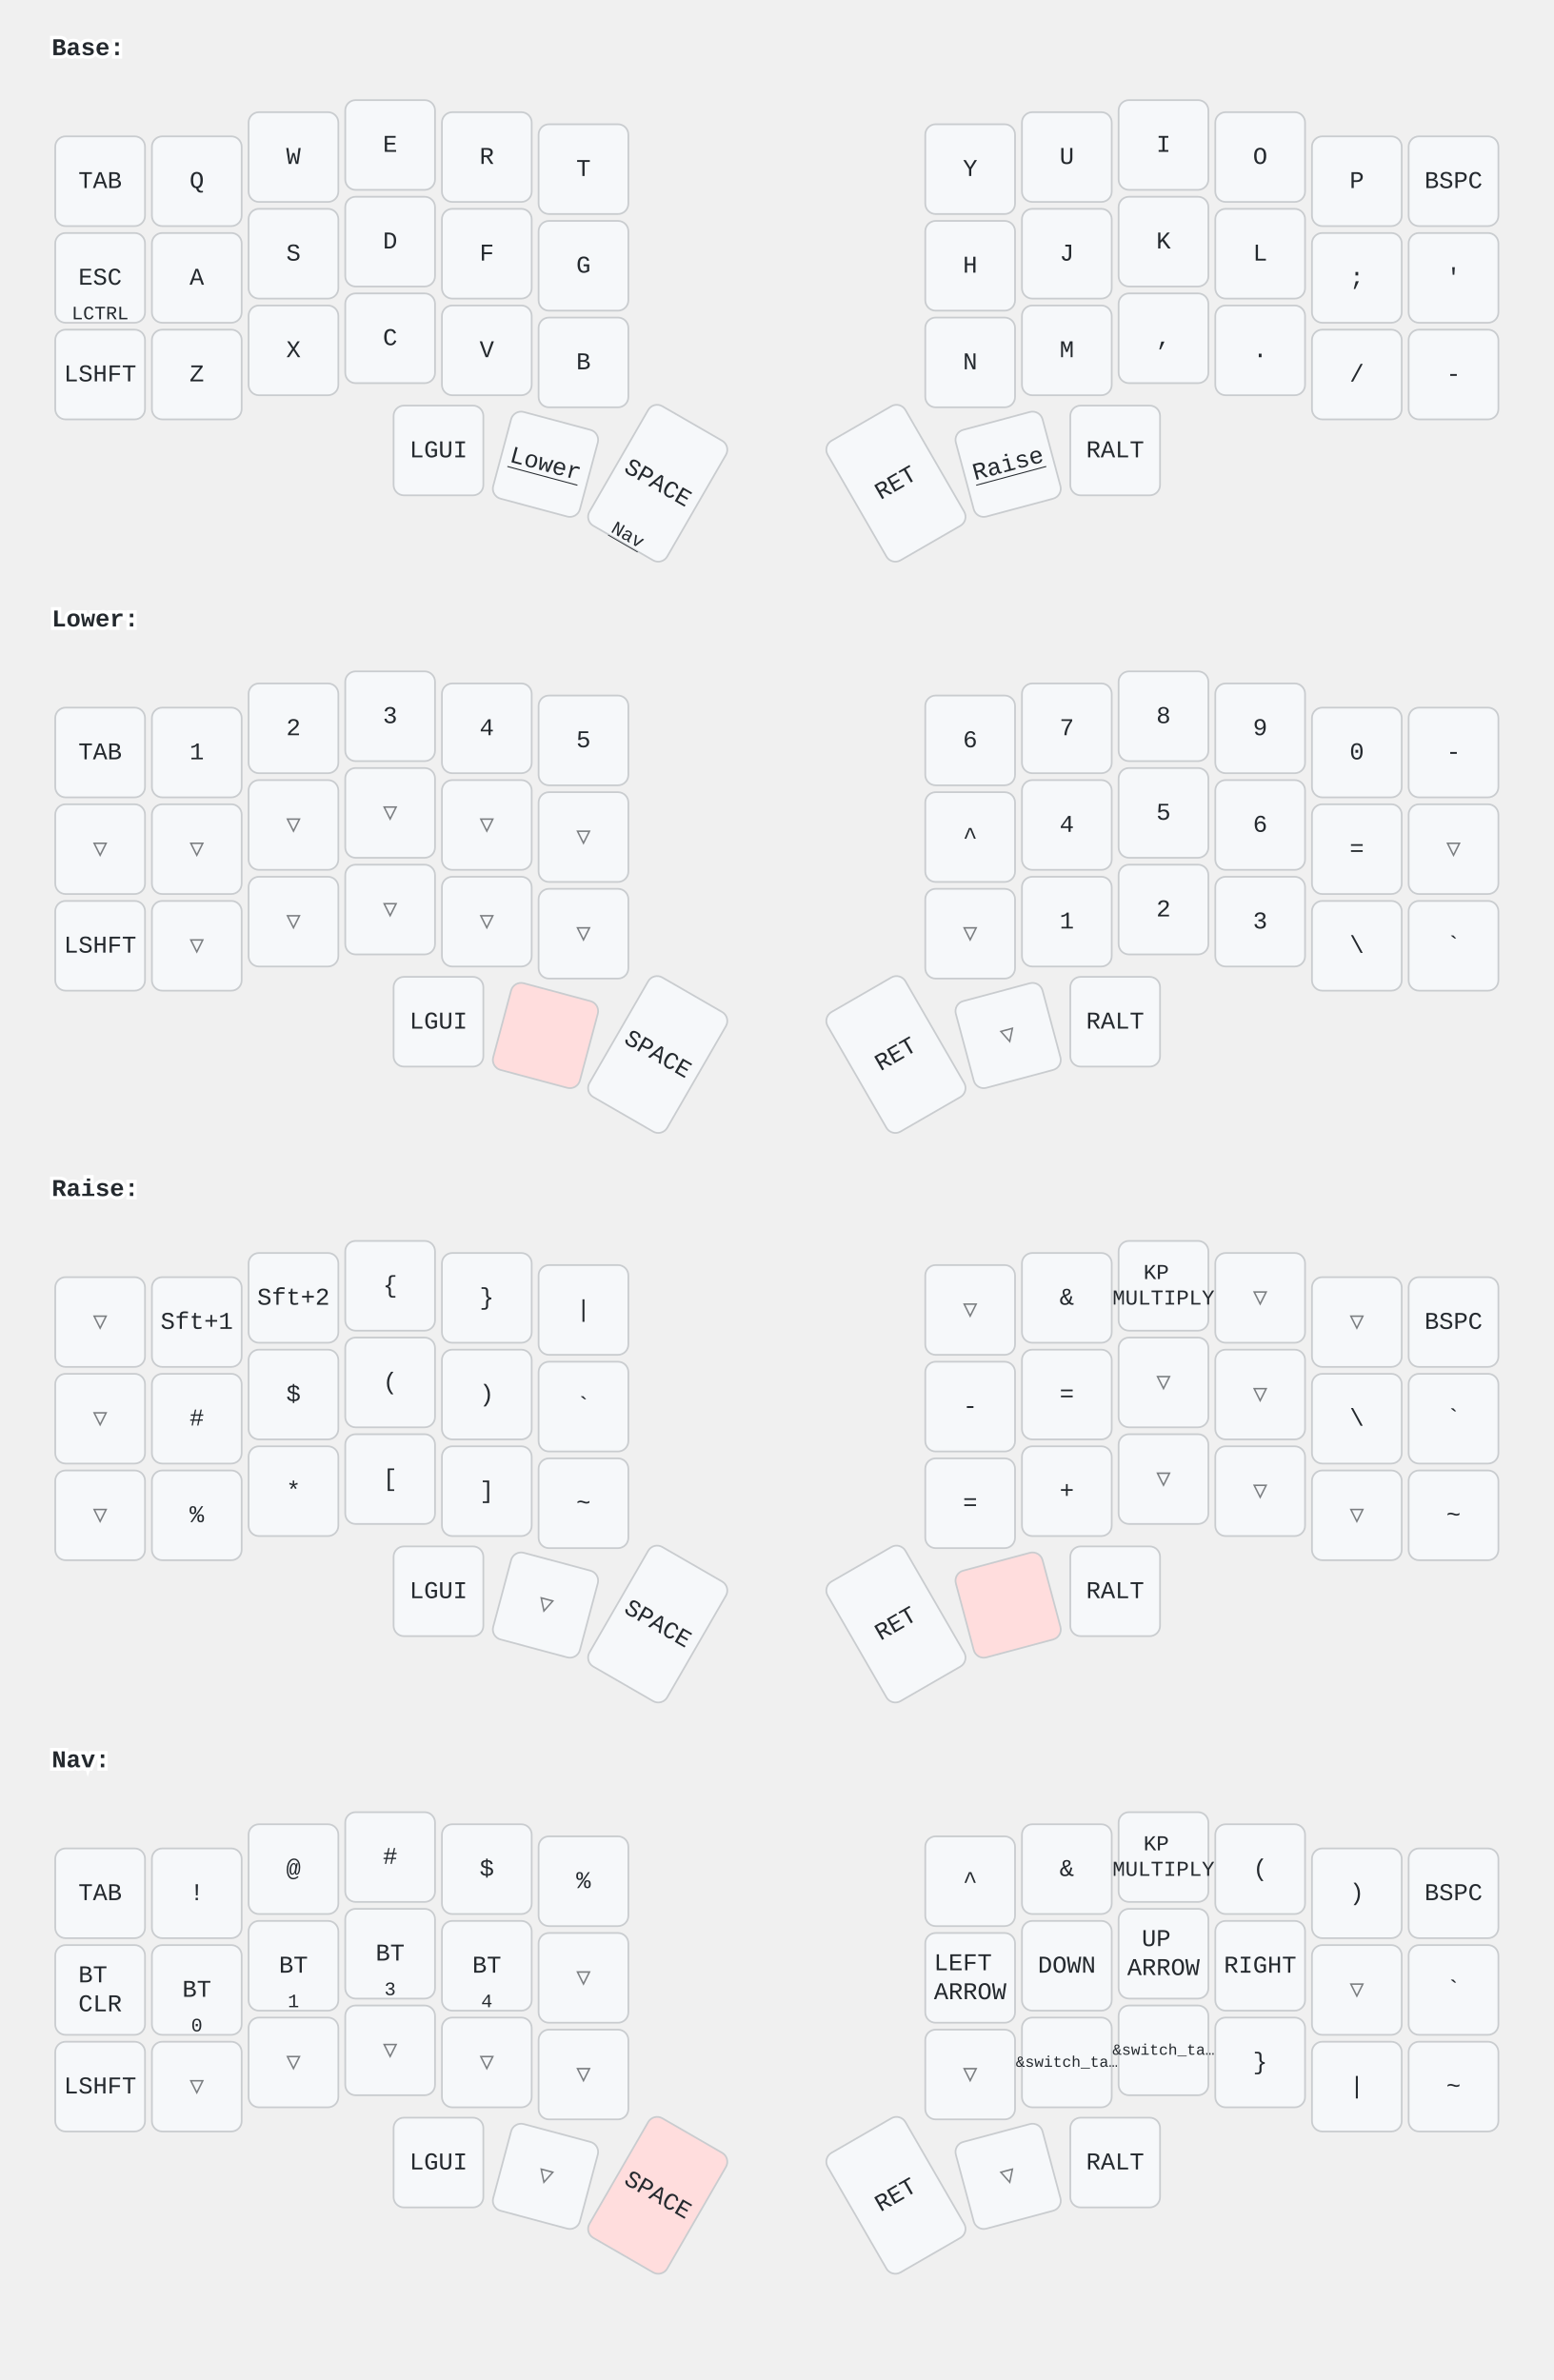
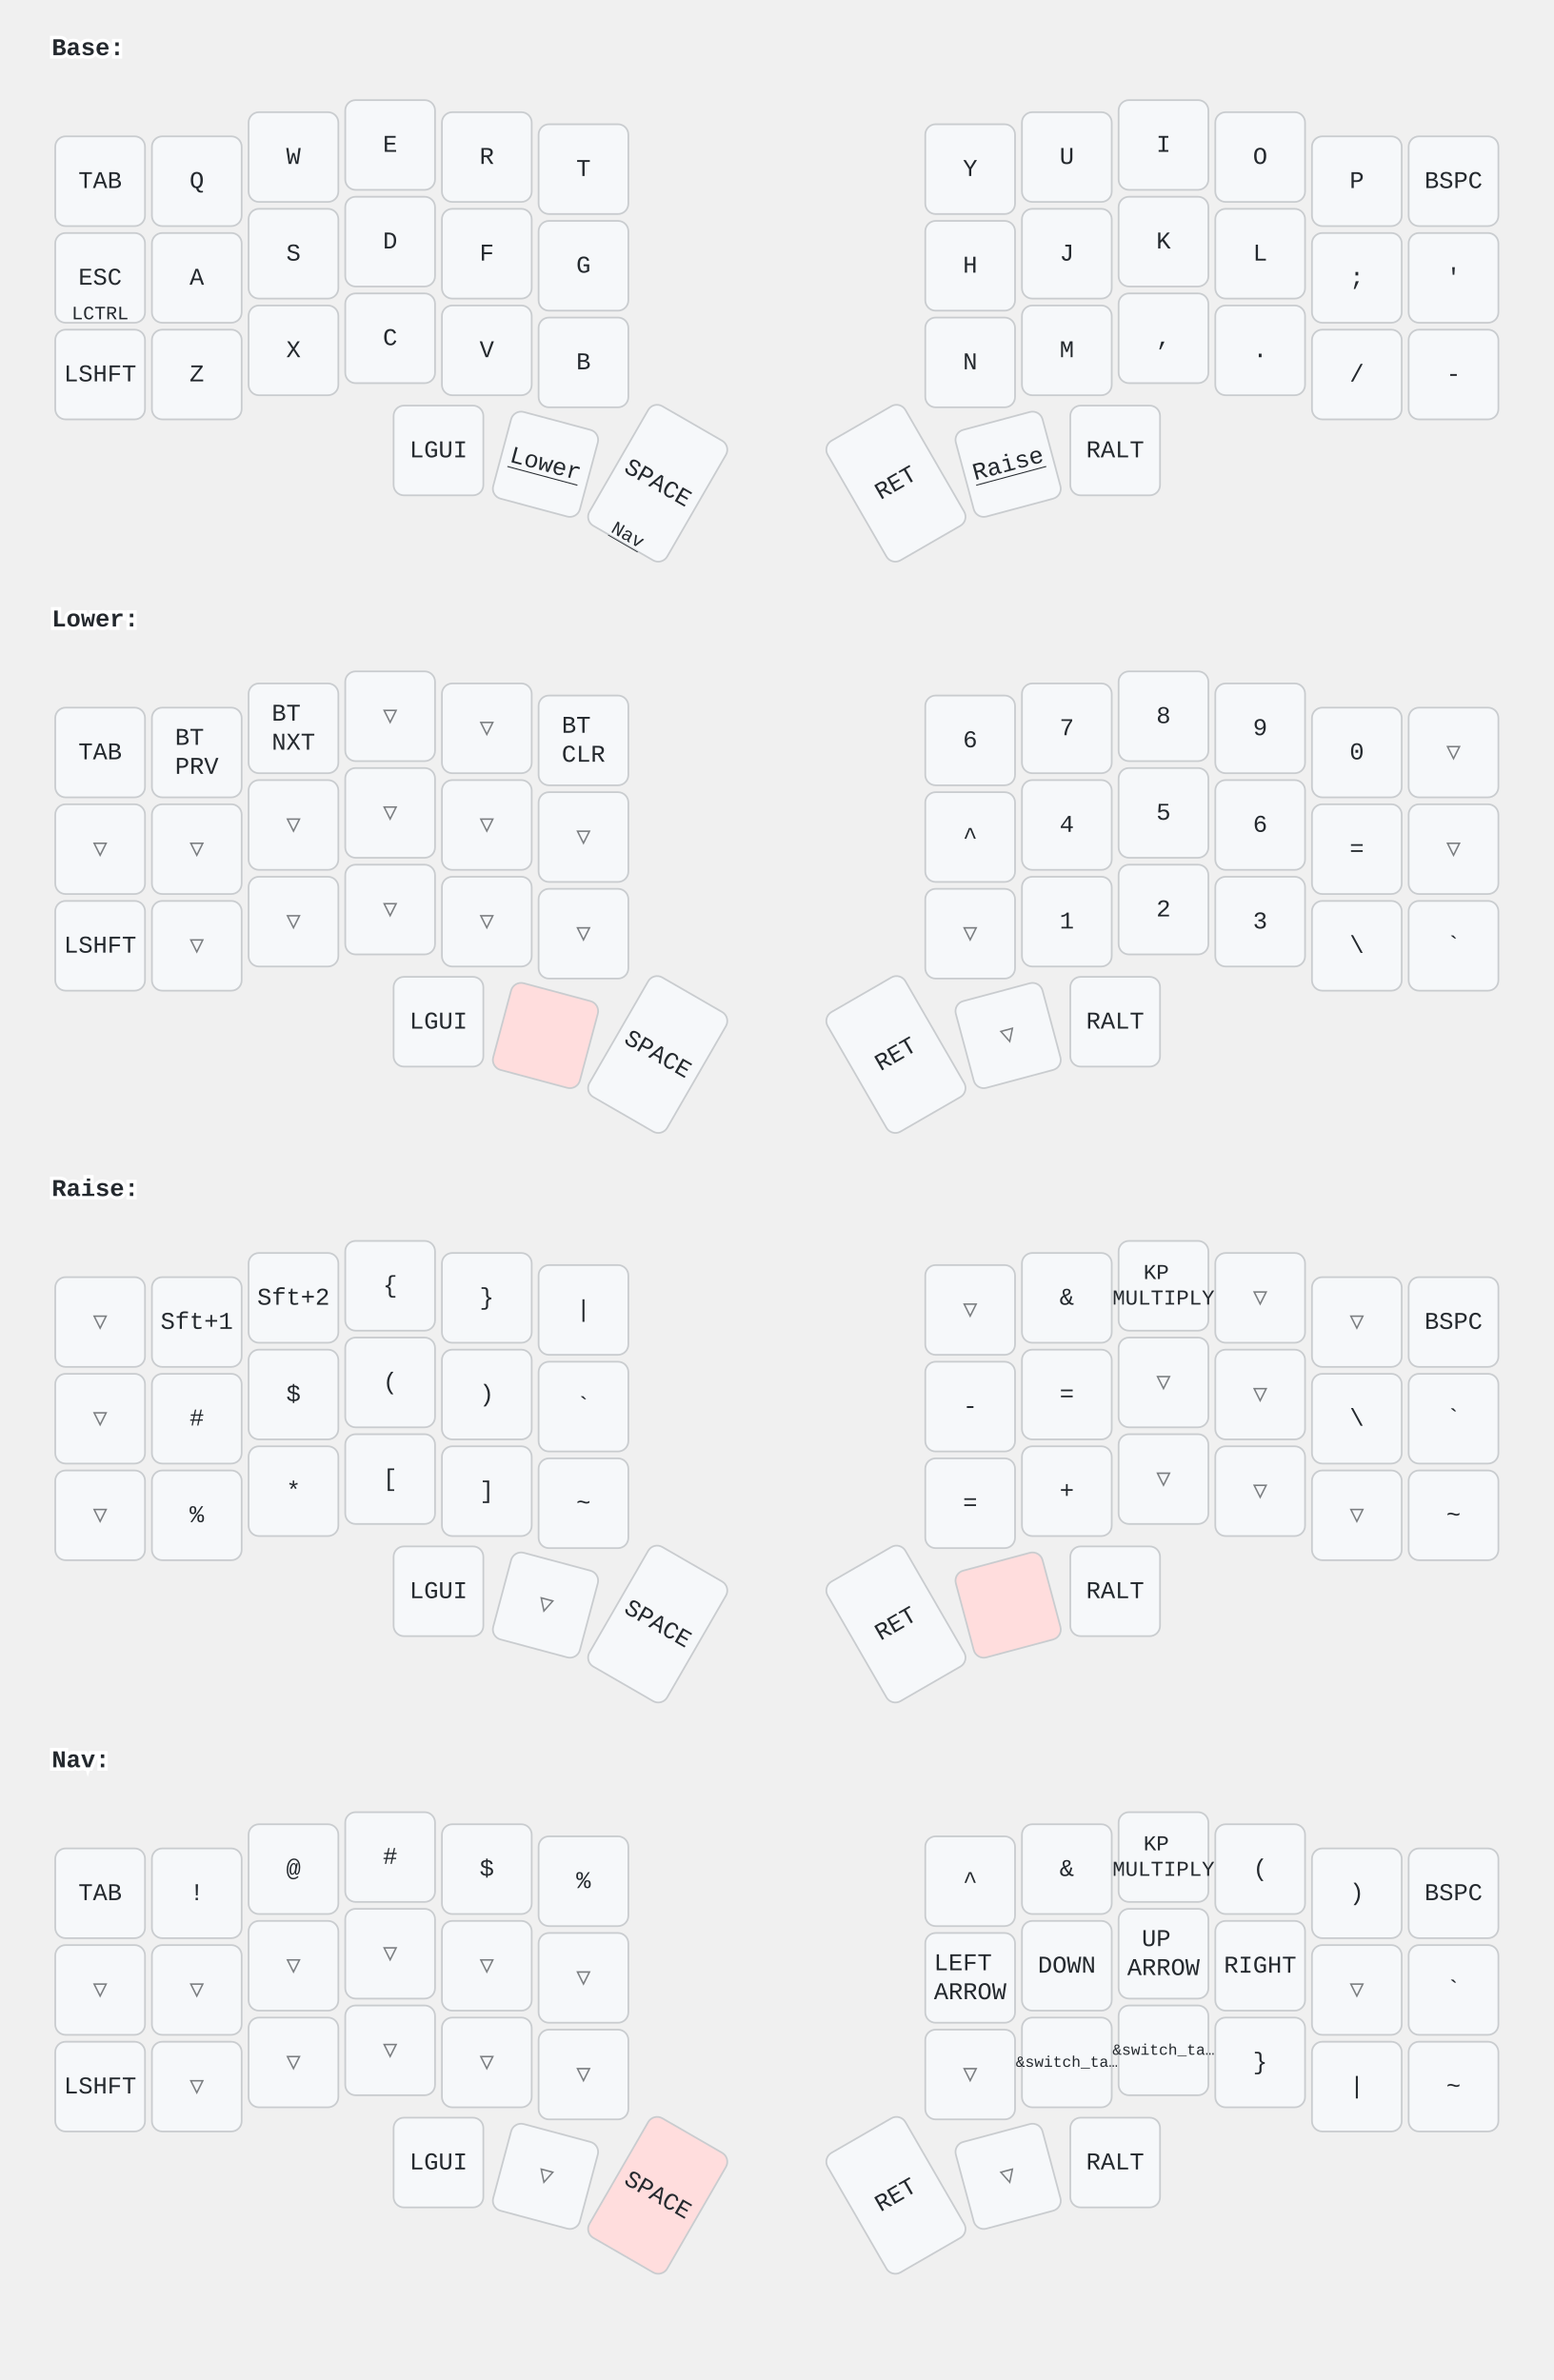
<svg xmlns="http://www.w3.org/2000/svg" width="900" height="1379" viewBox="0 0 900 1379" class="keymap">
  <style>/* inherit to force styles through use tags */
svg path {
    fill: inherit;
}

/* font and background color specifications */
svg.keymap {
    font-family: SFMono-Regular,Consolas,Liberation Mono,Menlo,monospace;
    font-size: 14px;
    font-kerning: normal;
    text-rendering: optimizeLegibility;
    fill: #24292e;
}

/* default key styling */
rect.key {
    fill: #f6f8fa;
}

rect.key, rect.combo {
    stroke: #c9cccf;
    stroke-width: 1;
}

/* default key side styling, only used is draw_key_sides is set */
rect.side {
    filter: brightness(90%);
}

/* color accent for combo boxes */
rect.combo, rect.combo-separate {
    fill: #cdf;
}

/* color accent for held keys */
rect.held, rect.combo.held {
    fill: #fdd;
}

/* color accent for ghost (optional) keys */
rect.ghost, rect.combo.ghost {
    stroke-dasharray: 4, 4;
    stroke-width: 2;
}

text {
    text-anchor: middle;
    dominant-baseline: middle;
}

/* styling for layer labels */
text.label {
    font-weight: bold;
    text-anchor: start;
    stroke: white;
    stroke-width: 4;
    paint-order: stroke;
}

/* styling for optional footer */
text.footer {
    text-anchor: end;
    dominant-baseline: auto;
    stroke: white;
    stroke-width: 4;
    paint-order: stroke;
}

/* styling for combo tap, and key non-tap label text */
text.combo, text.hold, text.shifted, text.left, text.right {
    font-size: 11px;
}

text.hold {
    text-anchor: middle;
    dominant-baseline: auto;
}

text.shifted {
    text-anchor: middle;
    dominant-baseline: hanging;
}

text.left {
    text-anchor: start;
}

text.right {
    text-anchor: end;
}

text.layer-activator {
    text-decoration: underline;
}

/* styling for hold/shifted label text in combo box */
text.combo.hold, text.combo.shifted, text.combo.left, text.combo.right {
    font-size: 8px;
}

/* lighter symbol for transparent keys */
text.trans {
    fill: #7b7e81;
}

/* styling for combo dendrons */
path.combo {
    stroke-width: 1;
    stroke: gray;
    fill: none;
}

/* Start Tabler Icons Cleanup */
/* cannot use height/width with glyphs */
.icon-tabler &gt; path {
    fill: inherit;
    stroke: inherit;
    stroke-width: 2;
}
/* hide tabler's default box */
.icon-tabler &gt; path[stroke="none"][fill="none"] {
    visibility: hidden;
}
/* End Tabler Icons Cleanup */
</style>
  <g transform="translate(30, 0)" class="layer-Base">
    <text x="0" y="28" class="label" id="Base">Base:</text>
    <g transform="translate(0, 56)">
      <g transform="translate(28, 49)" class="key keypos-0">
        <rect rx="6" ry="6" x="-26" y="-26" width="52" height="52" class="key" />
        <text x="0" y="0" class="key tap">TAB</text>
      </g>
      <g transform="translate(84, 49)" class="key keypos-1">
        <rect rx="6" ry="6" x="-26" y="-26" width="52" height="52" class="key" />
        <text x="0" y="0" class="key tap">Q</text>
      </g>
      <g transform="translate(140, 35)" class="key keypos-2">
        <rect rx="6" ry="6" x="-26" y="-26" width="52" height="52" class="key" />
        <text x="0" y="0" class="key tap">W</text>
      </g>
      <g transform="translate(196, 28)" class="key keypos-3">
        <rect rx="6" ry="6" x="-26" y="-26" width="52" height="52" class="key" />
        <text x="0" y="0" class="key tap">E</text>
      </g>
      <g transform="translate(252, 35)" class="key keypos-4">
        <rect rx="6" ry="6" x="-26" y="-26" width="52" height="52" class="key" />
        <text x="0" y="0" class="key tap">R</text>
      </g>
      <g transform="translate(308, 42)" class="key keypos-5">
        <rect rx="6" ry="6" x="-26" y="-26" width="52" height="52" class="key" />
        <text x="0" y="0" class="key tap">T</text>
      </g>
      <g transform="translate(532, 42)" class="key keypos-6">
        <rect rx="6" ry="6" x="-26" y="-26" width="52" height="52" class="key" />
        <text x="0" y="0" class="key tap">Y</text>
      </g>
      <g transform="translate(588, 35)" class="key keypos-7">
        <rect rx="6" ry="6" x="-26" y="-26" width="52" height="52" class="key" />
        <text x="0" y="0" class="key tap">U</text>
      </g>
      <g transform="translate(644, 28)" class="key keypos-8">
        <rect rx="6" ry="6" x="-26" y="-26" width="52" height="52" class="key" />
        <text x="0" y="0" class="key tap">I</text>
      </g>
      <g transform="translate(700, 35)" class="key keypos-9">
        <rect rx="6" ry="6" x="-26" y="-26" width="52" height="52" class="key" />
        <text x="0" y="0" class="key tap">O</text>
      </g>
      <g transform="translate(756, 49)" class="key keypos-10">
        <rect rx="6" ry="6" x="-26" y="-26" width="52" height="52" class="key" />
        <text x="0" y="0" class="key tap">P</text>
      </g>
      <g transform="translate(812, 49)" class="key keypos-11">
        <rect rx="6" ry="6" x="-26" y="-26" width="52" height="52" class="key" />
        <text x="0" y="0" class="key tap">BSPC</text>
      </g>
      <g transform="translate(28, 105)" class="key keypos-12">
        <rect rx="6" ry="6" x="-26" y="-26" width="52" height="52" class="key" />
        <text x="0" y="0" class="key tap">ESC</text>
        <text x="0" y="24" class="key hold">LCTRL</text>
      </g>
      <g transform="translate(84, 105)" class="key keypos-13">
        <rect rx="6" ry="6" x="-26" y="-26" width="52" height="52" class="key" />
        <text x="0" y="0" class="key tap">A</text>
      </g>
      <g transform="translate(140, 91)" class="key keypos-14">
        <rect rx="6" ry="6" x="-26" y="-26" width="52" height="52" class="key" />
        <text x="0" y="0" class="key tap">S</text>
      </g>
      <g transform="translate(196, 84)" class="key keypos-15">
        <rect rx="6" ry="6" x="-26" y="-26" width="52" height="52" class="key" />
        <text x="0" y="0" class="key tap">D</text>
      </g>
      <g transform="translate(252, 91)" class="key keypos-16">
        <rect rx="6" ry="6" x="-26" y="-26" width="52" height="52" class="key" />
        <text x="0" y="0" class="key tap">F</text>
      </g>
      <g transform="translate(308, 98)" class="key keypos-17">
        <rect rx="6" ry="6" x="-26" y="-26" width="52" height="52" class="key" />
        <text x="0" y="0" class="key tap">G</text>
      </g>
      <g transform="translate(532, 98)" class="key keypos-18">
        <rect rx="6" ry="6" x="-26" y="-26" width="52" height="52" class="key" />
        <text x="0" y="0" class="key tap">H</text>
      </g>
      <g transform="translate(588, 91)" class="key keypos-19">
        <rect rx="6" ry="6" x="-26" y="-26" width="52" height="52" class="key" />
        <text x="0" y="0" class="key tap">J</text>
      </g>
      <g transform="translate(644, 84)" class="key keypos-20">
        <rect rx="6" ry="6" x="-26" y="-26" width="52" height="52" class="key" />
        <text x="0" y="0" class="key tap">K</text>
      </g>
      <g transform="translate(700, 91)" class="key keypos-21">
        <rect rx="6" ry="6" x="-26" y="-26" width="52" height="52" class="key" />
        <text x="0" y="0" class="key tap">L</text>
      </g>
      <g transform="translate(756, 105)" class="key keypos-22">
        <rect rx="6" ry="6" x="-26" y="-26" width="52" height="52" class="key" />
        <text x="0" y="0" class="key tap">;</text>
      </g>
      <g transform="translate(812, 105)" class="key keypos-23">
        <rect rx="6" ry="6" x="-26" y="-26" width="52" height="52" class="key" />
        <text x="0" y="0" class="key tap">'</text>
      </g>
      <g transform="translate(28, 161)" class="key keypos-24">
        <rect rx="6" ry="6" x="-26" y="-26" width="52" height="52" class="key" />
        <text x="0" y="0" class="key tap">LSHFT</text>
      </g>
      <g transform="translate(84, 161)" class="key keypos-25">
        <rect rx="6" ry="6" x="-26" y="-26" width="52" height="52" class="key" />
        <text x="0" y="0" class="key tap">Z</text>
      </g>
      <g transform="translate(140, 147)" class="key keypos-26">
        <rect rx="6" ry="6" x="-26" y="-26" width="52" height="52" class="key" />
        <text x="0" y="0" class="key tap">X</text>
      </g>
      <g transform="translate(196, 140)" class="key keypos-27">
        <rect rx="6" ry="6" x="-26" y="-26" width="52" height="52" class="key" />
        <text x="0" y="0" class="key tap">C</text>
      </g>
      <g transform="translate(252, 147)" class="key keypos-28">
        <rect rx="6" ry="6" x="-26" y="-26" width="52" height="52" class="key" />
        <text x="0" y="0" class="key tap">V</text>
      </g>
      <g transform="translate(308, 154)" class="key keypos-29">
        <rect rx="6" ry="6" x="-26" y="-26" width="52" height="52" class="key" />
        <text x="0" y="0" class="key tap">B</text>
      </g>
      <g transform="translate(532, 154)" class="key keypos-30">
        <rect rx="6" ry="6" x="-26" y="-26" width="52" height="52" class="key" />
        <text x="0" y="0" class="key tap">N</text>
      </g>
      <g transform="translate(588, 147)" class="key keypos-31">
        <rect rx="6" ry="6" x="-26" y="-26" width="52" height="52" class="key" />
        <text x="0" y="0" class="key tap">M</text>
      </g>
      <g transform="translate(644, 140)" class="key keypos-32">
        <rect rx="6" ry="6" x="-26" y="-26" width="52" height="52" class="key" />
        <text x="0" y="0" class="key tap">,</text>
      </g>
      <g transform="translate(700, 147)" class="key keypos-33">
        <rect rx="6" ry="6" x="-26" y="-26" width="52" height="52" class="key" />
        <text x="0" y="0" class="key tap">.</text>
      </g>
      <g transform="translate(756, 161)" class="key keypos-34">
        <rect rx="6" ry="6" x="-26" y="-26" width="52" height="52" class="key" />
        <text x="0" y="0" class="key tap">/</text>
      </g>
      <g transform="translate(812, 161)" class="key keypos-35">
        <rect rx="6" ry="6" x="-26" y="-26" width="52" height="52" class="key" />
        <text x="0" y="0" class="key tap">-</text>
      </g>
      <g transform="translate(224, 205)" class="key keypos-36">
        <rect rx="6" ry="6" x="-26" y="-26" width="52" height="52" class="key" />
        <text x="0" y="0" class="key tap">LGUI</text>
      </g>
      <g transform="translate(286, 213) rotate(15.0)" class="key keypos-37">
        <rect rx="6" ry="6" x="-26" y="-26" width="52" height="52" class="key" />
        <a href="#Lower">
          <text x="0" y="0" class="key tap layer-activator">Lower</text>
        </a>
      </g>
      <g transform="translate(351, 224) rotate(30.0)" class="key keypos-38">
        <rect rx="6" ry="6" x="-26" y="-40" width="52" height="80" class="key" />
        <text x="0" y="0" class="key tap">SPACE</text>
        <a href="#Nav">
          <text x="0" y="38" class="key hold layer-activator">Nav</text>
        </a>
      </g>
      <g transform="translate(489, 224) rotate(-30.0)" class="key keypos-39">
        <rect rx="6" ry="6" x="-26" y="-40" width="52" height="80" class="key" />
        <text x="0" y="0" class="key tap">RET</text>
      </g>
      <g transform="translate(554, 213) rotate(-15.0)" class="key keypos-40">
        <rect rx="6" ry="6" x="-26" y="-26" width="52" height="52" class="key" />
        <a href="#Raise">
          <text x="0" y="0" class="key tap layer-activator">Raise</text>
        </a>
      </g>
      <g transform="translate(616, 205)" class="key keypos-41">
        <rect rx="6" ry="6" x="-26" y="-26" width="52" height="52" class="key" />
        <text x="0" y="0" class="key tap">RALT</text>
      </g>
    </g>
  </g>
  <g transform="translate(30, 331)" class="layer-Lower">
    <text x="0" y="28" class="label" id="Lower">Lower:</text>
    <g transform="translate(0, 56)">
      <g transform="translate(28, 49)" class="key keypos-0">
        <rect rx="6" ry="6" x="-26" y="-26" width="52" height="52" class="key" />
        <text x="0" y="0" class="key tap">TAB</text>
      </g>
      <g transform="translate(84, 49)" class="key keypos-1">
        <rect rx="6" ry="6" x="-26" y="-26" width="52" height="52" class="key" />
-         <text x="0" y="0" class="key tap">1</text>
+         <text x="0" y="0" class="key tap">
+           <tspan x="0" dy="-0.6em">BT</tspan>
+           <tspan x="0" dy="1.2em">PRV</tspan>
+         </text>
      </g>
      <g transform="translate(140, 35)" class="key keypos-2">
        <rect rx="6" ry="6" x="-26" y="-26" width="52" height="52" class="key" />
-         <text x="0" y="0" class="key tap">2</text>
-       </g>
-       <g transform="translate(196, 28)" class="key keypos-3">
-         <rect rx="6" ry="6" x="-26" y="-26" width="52" height="52" class="key" />
-         <text x="0" y="0" class="key tap">3</text>
-       </g>
-       <g transform="translate(252, 35)" class="key keypos-4">
-         <rect rx="6" ry="6" x="-26" y="-26" width="52" height="52" class="key" />
-         <text x="0" y="0" class="key tap">4</text>
+         <text x="0" y="0" class="key tap">
+           <tspan x="0" dy="-0.6em">BT</tspan>
+           <tspan x="0" dy="1.2em">NXT</tspan>
+         </text>
+       </g>
+       <g transform="translate(196, 28)" class="key trans keypos-3">
+         <rect rx="6" ry="6" x="-26" y="-26" width="52" height="52" class="key trans" />
+         <text x="0" y="0" class="key trans tap">▽</text>
+       </g>
+       <g transform="translate(252, 35)" class="key trans keypos-4">
+         <rect rx="6" ry="6" x="-26" y="-26" width="52" height="52" class="key trans" />
+         <text x="0" y="0" class="key trans tap">▽</text>
      </g>
      <g transform="translate(308, 42)" class="key keypos-5">
        <rect rx="6" ry="6" x="-26" y="-26" width="52" height="52" class="key" />
-         <text x="0" y="0" class="key tap">5</text>
+         <text x="0" y="0" class="key tap">
+           <tspan x="0" dy="-0.6em">BT</tspan>
+           <tspan x="0" dy="1.2em">CLR</tspan>
+         </text>
      </g>
      <g transform="translate(532, 42)" class="key keypos-6">
        <rect rx="6" ry="6" x="-26" y="-26" width="52" height="52" class="key" />
        <text x="0" y="0" class="key tap">6</text>
      </g>
      <g transform="translate(588, 35)" class="key keypos-7">
        <rect rx="6" ry="6" x="-26" y="-26" width="52" height="52" class="key" />
        <text x="0" y="0" class="key tap">7</text>
      </g>
      <g transform="translate(644, 28)" class="key keypos-8">
        <rect rx="6" ry="6" x="-26" y="-26" width="52" height="52" class="key" />
        <text x="0" y="0" class="key tap">8</text>
      </g>
      <g transform="translate(700, 35)" class="key keypos-9">
        <rect rx="6" ry="6" x="-26" y="-26" width="52" height="52" class="key" />
        <text x="0" y="0" class="key tap">9</text>
      </g>
      <g transform="translate(756, 49)" class="key keypos-10">
        <rect rx="6" ry="6" x="-26" y="-26" width="52" height="52" class="key" />
        <text x="0" y="0" class="key tap">0</text>
      </g>
-       <g transform="translate(812, 49)" class="key keypos-11">
-         <rect rx="6" ry="6" x="-26" y="-26" width="52" height="52" class="key" />
-         <text x="0" y="0" class="key tap">-</text>
+       <g transform="translate(812, 49)" class="key trans keypos-11">
+         <rect rx="6" ry="6" x="-26" y="-26" width="52" height="52" class="key trans" />
+         <text x="0" y="0" class="key trans tap">▽</text>
      </g>
      <g transform="translate(28, 105)" class="key trans keypos-12">
        <rect rx="6" ry="6" x="-26" y="-26" width="52" height="52" class="key trans" />
        <text x="0" y="0" class="key trans tap">▽</text>
      </g>
      <g transform="translate(84, 105)" class="key trans keypos-13">
        <rect rx="6" ry="6" x="-26" y="-26" width="52" height="52" class="key trans" />
        <text x="0" y="0" class="key trans tap">▽</text>
      </g>
      <g transform="translate(140, 91)" class="key trans keypos-14">
        <rect rx="6" ry="6" x="-26" y="-26" width="52" height="52" class="key trans" />
        <text x="0" y="0" class="key trans tap">▽</text>
      </g>
      <g transform="translate(196, 84)" class="key trans keypos-15">
        <rect rx="6" ry="6" x="-26" y="-26" width="52" height="52" class="key trans" />
        <text x="0" y="0" class="key trans tap">▽</text>
      </g>
      <g transform="translate(252, 91)" class="key trans keypos-16">
        <rect rx="6" ry="6" x="-26" y="-26" width="52" height="52" class="key trans" />
        <text x="0" y="0" class="key trans tap">▽</text>
      </g>
      <g transform="translate(308, 98)" class="key trans keypos-17">
        <rect rx="6" ry="6" x="-26" y="-26" width="52" height="52" class="key trans" />
        <text x="0" y="0" class="key trans tap">▽</text>
      </g>
      <g transform="translate(532, 98)" class="key keypos-18">
        <rect rx="6" ry="6" x="-26" y="-26" width="52" height="52" class="key" />
        <text x="0" y="0" class="key tap">^</text>
      </g>
      <g transform="translate(588, 91)" class="key keypos-19">
        <rect rx="6" ry="6" x="-26" y="-26" width="52" height="52" class="key" />
        <text x="0" y="0" class="key tap">4</text>
      </g>
      <g transform="translate(644, 84)" class="key keypos-20">
        <rect rx="6" ry="6" x="-26" y="-26" width="52" height="52" class="key" />
        <text x="0" y="0" class="key tap">5</text>
      </g>
      <g transform="translate(700, 91)" class="key keypos-21">
        <rect rx="6" ry="6" x="-26" y="-26" width="52" height="52" class="key" />
        <text x="0" y="0" class="key tap">6</text>
      </g>
      <g transform="translate(756, 105)" class="key keypos-22">
        <rect rx="6" ry="6" x="-26" y="-26" width="52" height="52" class="key" />
        <text x="0" y="0" class="key tap">=</text>
      </g>
      <g transform="translate(812, 105)" class="key trans keypos-23">
        <rect rx="6" ry="6" x="-26" y="-26" width="52" height="52" class="key trans" />
        <text x="0" y="0" class="key trans tap">▽</text>
      </g>
      <g transform="translate(28, 161)" class="key keypos-24">
        <rect rx="6" ry="6" x="-26" y="-26" width="52" height="52" class="key" />
        <text x="0" y="0" class="key tap">LSHFT</text>
      </g>
      <g transform="translate(84, 161)" class="key trans keypos-25">
        <rect rx="6" ry="6" x="-26" y="-26" width="52" height="52" class="key trans" />
        <text x="0" y="0" class="key trans tap">▽</text>
      </g>
      <g transform="translate(140, 147)" class="key trans keypos-26">
        <rect rx="6" ry="6" x="-26" y="-26" width="52" height="52" class="key trans" />
        <text x="0" y="0" class="key trans tap">▽</text>
      </g>
      <g transform="translate(196, 140)" class="key trans keypos-27">
        <rect rx="6" ry="6" x="-26" y="-26" width="52" height="52" class="key trans" />
        <text x="0" y="0" class="key trans tap">▽</text>
      </g>
      <g transform="translate(252, 147)" class="key trans keypos-28">
        <rect rx="6" ry="6" x="-26" y="-26" width="52" height="52" class="key trans" />
        <text x="0" y="0" class="key trans tap">▽</text>
      </g>
      <g transform="translate(308, 154)" class="key trans keypos-29">
        <rect rx="6" ry="6" x="-26" y="-26" width="52" height="52" class="key trans" />
        <text x="0" y="0" class="key trans tap">▽</text>
      </g>
      <g transform="translate(532, 154)" class="key trans keypos-30">
        <rect rx="6" ry="6" x="-26" y="-26" width="52" height="52" class="key trans" />
        <text x="0" y="0" class="key trans tap">▽</text>
      </g>
      <g transform="translate(588, 147)" class="key keypos-31">
        <rect rx="6" ry="6" x="-26" y="-26" width="52" height="52" class="key" />
        <text x="0" y="0" class="key tap">1</text>
      </g>
      <g transform="translate(644, 140)" class="key keypos-32">
        <rect rx="6" ry="6" x="-26" y="-26" width="52" height="52" class="key" />
        <text x="0" y="0" class="key tap">2</text>
      </g>
      <g transform="translate(700, 147)" class="key keypos-33">
        <rect rx="6" ry="6" x="-26" y="-26" width="52" height="52" class="key" />
        <text x="0" y="0" class="key tap">3</text>
      </g>
      <g transform="translate(756, 161)" class="key keypos-34">
        <rect rx="6" ry="6" x="-26" y="-26" width="52" height="52" class="key" />
        <text x="0" y="0" class="key tap">\</text>
      </g>
      <g transform="translate(812, 161)" class="key keypos-35">
        <rect rx="6" ry="6" x="-26" y="-26" width="52" height="52" class="key" />
        <text x="0" y="0" class="key tap">`</text>
      </g>
      <g transform="translate(224, 205)" class="key keypos-36">
        <rect rx="6" ry="6" x="-26" y="-26" width="52" height="52" class="key" />
        <text x="0" y="0" class="key tap">LGUI</text>
      </g>
      <g transform="translate(286, 213) rotate(15.0)" class="key held keypos-37">
        <rect rx="6" ry="6" x="-26" y="-26" width="52" height="52" class="key held" />
      </g>
      <g transform="translate(351, 224) rotate(30.0)" class="key keypos-38">
        <rect rx="6" ry="6" x="-26" y="-40" width="52" height="80" class="key" />
        <text x="0" y="0" class="key tap">SPACE</text>
      </g>
      <g transform="translate(489, 224) rotate(-30.0)" class="key keypos-39">
        <rect rx="6" ry="6" x="-26" y="-40" width="52" height="80" class="key" />
        <text x="0" y="0" class="key tap">RET</text>
      </g>
      <g transform="translate(554, 213) rotate(-15.0)" class="key trans keypos-40">
        <rect rx="6" ry="6" x="-26" y="-26" width="52" height="52" class="key trans" />
        <text x="0" y="0" class="key trans tap">▽</text>
      </g>
      <g transform="translate(616, 205)" class="key keypos-41">
        <rect rx="6" ry="6" x="-26" y="-26" width="52" height="52" class="key" />
        <text x="0" y="0" class="key tap">RALT</text>
      </g>
    </g>
  </g>
  <g transform="translate(30, 661)" class="layer-Raise">
    <text x="0" y="28" class="label" id="Raise">Raise:</text>
    <g transform="translate(0, 56)">
      <g transform="translate(28, 49)" class="key trans keypos-0">
        <rect rx="6" ry="6" x="-26" y="-26" width="52" height="52" class="key trans" />
        <text x="0" y="0" class="key trans tap">▽</text>
      </g>
      <g transform="translate(84, 49)" class="key keypos-1">
        <rect rx="6" ry="6" x="-26" y="-26" width="52" height="52" class="key" />
        <text x="0" y="0" class="key tap">Sft+1</text>
      </g>
      <g transform="translate(140, 35)" class="key keypos-2">
        <rect rx="6" ry="6" x="-26" y="-26" width="52" height="52" class="key" />
        <text x="0" y="0" class="key tap">Sft+2</text>
      </g>
      <g transform="translate(196, 28)" class="key keypos-3">
        <rect rx="6" ry="6" x="-26" y="-26" width="52" height="52" class="key" />
        <text x="0" y="0" class="key tap">{</text>
      </g>
      <g transform="translate(252, 35)" class="key keypos-4">
        <rect rx="6" ry="6" x="-26" y="-26" width="52" height="52" class="key" />
        <text x="0" y="0" class="key tap">}</text>
      </g>
      <g transform="translate(308, 42)" class="key keypos-5">
        <rect rx="6" ry="6" x="-26" y="-26" width="52" height="52" class="key" />
        <text x="0" y="0" class="key tap">|</text>
      </g>
      <g transform="translate(532, 42)" class="key trans keypos-6">
        <rect rx="6" ry="6" x="-26" y="-26" width="52" height="52" class="key trans" />
        <text x="0" y="0" class="key trans tap">▽</text>
      </g>
      <g transform="translate(588, 35)" class="key keypos-7">
        <rect rx="6" ry="6" x="-26" y="-26" width="52" height="52" class="key" />
        <text x="0" y="0" class="key tap">&amp;</text>
      </g>
      <g transform="translate(644, 28)" class="key keypos-8">
        <rect rx="6" ry="6" x="-26" y="-26" width="52" height="52" class="key" />
        <text x="0" y="0" class="key tap">
          <tspan x="0" dy="-0.6em" style="font-size: 88%">KP</tspan>
          <tspan x="0" dy="1.2em" style="font-size: 88%">MULTIPLY</tspan>
        </text>
      </g>
      <g transform="translate(700, 35)" class="key trans keypos-9">
        <rect rx="6" ry="6" x="-26" y="-26" width="52" height="52" class="key trans" />
        <text x="0" y="0" class="key trans tap">▽</text>
      </g>
      <g transform="translate(756, 49)" class="key trans keypos-10">
        <rect rx="6" ry="6" x="-26" y="-26" width="52" height="52" class="key trans" />
        <text x="0" y="0" class="key trans tap">▽</text>
      </g>
      <g transform="translate(812, 49)" class="key keypos-11">
        <rect rx="6" ry="6" x="-26" y="-26" width="52" height="52" class="key" />
        <text x="0" y="0" class="key tap">BSPC</text>
      </g>
      <g transform="translate(28, 105)" class="key trans keypos-12">
        <rect rx="6" ry="6" x="-26" y="-26" width="52" height="52" class="key trans" />
        <text x="0" y="0" class="key trans tap">▽</text>
      </g>
      <g transform="translate(84, 105)" class="key keypos-13">
        <rect rx="6" ry="6" x="-26" y="-26" width="52" height="52" class="key" />
        <text x="0" y="0" class="key tap">#</text>
      </g>
      <g transform="translate(140, 91)" class="key keypos-14">
        <rect rx="6" ry="6" x="-26" y="-26" width="52" height="52" class="key" />
        <text x="0" y="0" class="key tap">$</text>
      </g>
      <g transform="translate(196, 84)" class="key keypos-15">
        <rect rx="6" ry="6" x="-26" y="-26" width="52" height="52" class="key" />
        <text x="0" y="0" class="key tap">(</text>
      </g>
      <g transform="translate(252, 91)" class="key keypos-16">
        <rect rx="6" ry="6" x="-26" y="-26" width="52" height="52" class="key" />
        <text x="0" y="0" class="key tap">)</text>
      </g>
      <g transform="translate(308, 98)" class="key keypos-17">
        <rect rx="6" ry="6" x="-26" y="-26" width="52" height="52" class="key" />
        <text x="0" y="0" class="key tap">`</text>
      </g>
      <g transform="translate(532, 98)" class="key keypos-18">
        <rect rx="6" ry="6" x="-26" y="-26" width="52" height="52" class="key" />
        <text x="0" y="0" class="key tap">-</text>
      </g>
      <g transform="translate(588, 91)" class="key keypos-19">
        <rect rx="6" ry="6" x="-26" y="-26" width="52" height="52" class="key" />
        <text x="0" y="0" class="key tap">=</text>
      </g>
      <g transform="translate(644, 84)" class="key trans keypos-20">
        <rect rx="6" ry="6" x="-26" y="-26" width="52" height="52" class="key trans" />
        <text x="0" y="0" class="key trans tap">▽</text>
      </g>
      <g transform="translate(700, 91)" class="key trans keypos-21">
        <rect rx="6" ry="6" x="-26" y="-26" width="52" height="52" class="key trans" />
        <text x="0" y="0" class="key trans tap">▽</text>
      </g>
      <g transform="translate(756, 105)" class="key keypos-22">
        <rect rx="6" ry="6" x="-26" y="-26" width="52" height="52" class="key" />
        <text x="0" y="0" class="key tap">\</text>
      </g>
      <g transform="translate(812, 105)" class="key keypos-23">
        <rect rx="6" ry="6" x="-26" y="-26" width="52" height="52" class="key" />
        <text x="0" y="0" class="key tap">`</text>
      </g>
      <g transform="translate(28, 161)" class="key trans keypos-24">
        <rect rx="6" ry="6" x="-26" y="-26" width="52" height="52" class="key trans" />
        <text x="0" y="0" class="key trans tap">▽</text>
      </g>
      <g transform="translate(84, 161)" class="key keypos-25">
        <rect rx="6" ry="6" x="-26" y="-26" width="52" height="52" class="key" />
        <text x="0" y="0" class="key tap">%</text>
      </g>
      <g transform="translate(140, 147)" class="key keypos-26">
        <rect rx="6" ry="6" x="-26" y="-26" width="52" height="52" class="key" />
        <text x="0" y="0" class="key tap">*</text>
      </g>
      <g transform="translate(196, 140)" class="key keypos-27">
        <rect rx="6" ry="6" x="-26" y="-26" width="52" height="52" class="key" />
        <text x="0" y="0" class="key tap">[</text>
      </g>
      <g transform="translate(252, 147)" class="key keypos-28">
        <rect rx="6" ry="6" x="-26" y="-26" width="52" height="52" class="key" />
        <text x="0" y="0" class="key tap">]</text>
      </g>
      <g transform="translate(308, 154)" class="key keypos-29">
        <rect rx="6" ry="6" x="-26" y="-26" width="52" height="52" class="key" />
        <text x="0" y="0" class="key tap">~</text>
      </g>
      <g transform="translate(532, 154)" class="key keypos-30">
        <rect rx="6" ry="6" x="-26" y="-26" width="52" height="52" class="key" />
        <text x="0" y="0" class="key tap">=</text>
      </g>
      <g transform="translate(588, 147)" class="key keypos-31">
        <rect rx="6" ry="6" x="-26" y="-26" width="52" height="52" class="key" />
        <text x="0" y="0" class="key tap">+</text>
      </g>
      <g transform="translate(644, 140)" class="key trans keypos-32">
        <rect rx="6" ry="6" x="-26" y="-26" width="52" height="52" class="key trans" />
        <text x="0" y="0" class="key trans tap">▽</text>
      </g>
      <g transform="translate(700, 147)" class="key trans keypos-33">
        <rect rx="6" ry="6" x="-26" y="-26" width="52" height="52" class="key trans" />
        <text x="0" y="0" class="key trans tap">▽</text>
      </g>
      <g transform="translate(756, 161)" class="key trans keypos-34">
        <rect rx="6" ry="6" x="-26" y="-26" width="52" height="52" class="key trans" />
        <text x="0" y="0" class="key trans tap">▽</text>
      </g>
      <g transform="translate(812, 161)" class="key keypos-35">
        <rect rx="6" ry="6" x="-26" y="-26" width="52" height="52" class="key" />
        <text x="0" y="0" class="key tap">~</text>
      </g>
      <g transform="translate(224, 205)" class="key keypos-36">
        <rect rx="6" ry="6" x="-26" y="-26" width="52" height="52" class="key" />
        <text x="0" y="0" class="key tap">LGUI</text>
      </g>
      <g transform="translate(286, 213) rotate(15.0)" class="key trans keypos-37">
        <rect rx="6" ry="6" x="-26" y="-26" width="52" height="52" class="key trans" />
        <text x="0" y="0" class="key trans tap">▽</text>
      </g>
      <g transform="translate(351, 224) rotate(30.0)" class="key keypos-38">
        <rect rx="6" ry="6" x="-26" y="-40" width="52" height="80" class="key" />
        <text x="0" y="0" class="key tap">SPACE</text>
      </g>
      <g transform="translate(489, 224) rotate(-30.0)" class="key keypos-39">
        <rect rx="6" ry="6" x="-26" y="-40" width="52" height="80" class="key" />
        <text x="0" y="0" class="key tap">RET</text>
      </g>
      <g transform="translate(554, 213) rotate(-15.0)" class="key held keypos-40">
        <rect rx="6" ry="6" x="-26" y="-26" width="52" height="52" class="key held" />
      </g>
      <g transform="translate(616, 205)" class="key keypos-41">
        <rect rx="6" ry="6" x="-26" y="-26" width="52" height="52" class="key" />
        <text x="0" y="0" class="key tap">RALT</text>
      </g>
    </g>
  </g>
  <g transform="translate(30, 992)" class="layer-Nav">
    <text x="0" y="28" class="label" id="Nav">Nav:</text>
    <g transform="translate(0, 56)">
      <g transform="translate(28, 49)" class="key keypos-0">
        <rect rx="6" ry="6" x="-26" y="-26" width="52" height="52" class="key" />
        <text x="0" y="0" class="key tap">TAB</text>
      </g>
      <g transform="translate(84, 49)" class="key keypos-1">
        <rect rx="6" ry="6" x="-26" y="-26" width="52" height="52" class="key" />
        <text x="0" y="0" class="key tap">!</text>
      </g>
      <g transform="translate(140, 35)" class="key keypos-2">
        <rect rx="6" ry="6" x="-26" y="-26" width="52" height="52" class="key" />
        <text x="0" y="0" class="key tap">@</text>
      </g>
      <g transform="translate(196, 28)" class="key keypos-3">
        <rect rx="6" ry="6" x="-26" y="-26" width="52" height="52" class="key" />
        <text x="0" y="0" class="key tap">#</text>
      </g>
      <g transform="translate(252, 35)" class="key keypos-4">
        <rect rx="6" ry="6" x="-26" y="-26" width="52" height="52" class="key" />
        <text x="0" y="0" class="key tap">$</text>
      </g>
      <g transform="translate(308, 42)" class="key keypos-5">
        <rect rx="6" ry="6" x="-26" y="-26" width="52" height="52" class="key" />
        <text x="0" y="0" class="key tap">%</text>
      </g>
      <g transform="translate(532, 42)" class="key keypos-6">
        <rect rx="6" ry="6" x="-26" y="-26" width="52" height="52" class="key" />
        <text x="0" y="0" class="key tap">^</text>
      </g>
      <g transform="translate(588, 35)" class="key keypos-7">
        <rect rx="6" ry="6" x="-26" y="-26" width="52" height="52" class="key" />
        <text x="0" y="0" class="key tap">&amp;</text>
      </g>
      <g transform="translate(644, 28)" class="key keypos-8">
        <rect rx="6" ry="6" x="-26" y="-26" width="52" height="52" class="key" />
        <text x="0" y="0" class="key tap">
          <tspan x="0" dy="-0.6em" style="font-size: 88%">KP</tspan>
          <tspan x="0" dy="1.2em" style="font-size: 88%">MULTIPLY</tspan>
        </text>
      </g>
      <g transform="translate(700, 35)" class="key keypos-9">
        <rect rx="6" ry="6" x="-26" y="-26" width="52" height="52" class="key" />
        <text x="0" y="0" class="key tap">(</text>
      </g>
      <g transform="translate(756, 49)" class="key keypos-10">
        <rect rx="6" ry="6" x="-26" y="-26" width="52" height="52" class="key" />
        <text x="0" y="0" class="key tap">)</text>
      </g>
      <g transform="translate(812, 49)" class="key keypos-11">
        <rect rx="6" ry="6" x="-26" y="-26" width="52" height="52" class="key" />
        <text x="0" y="0" class="key tap">BSPC</text>
      </g>
-       <g transform="translate(28, 105)" class="key keypos-12">
-         <rect rx="6" ry="6" x="-26" y="-26" width="52" height="52" class="key" />
-         <text x="0" y="0" class="key tap">
-           <tspan x="0" dy="-0.6em">BT</tspan>
-           <tspan x="0" dy="1.2em">CLR</tspan>
-         </text>
-       </g>
-       <g transform="translate(84, 105)" class="key keypos-13">
-         <rect rx="6" ry="6" x="-26" y="-26" width="52" height="52" class="key" />
-         <text x="0" y="0" class="key tap">BT</text>
-         <text x="0" y="24" class="key hold">0</text>
-       </g>
-       <g transform="translate(140, 91)" class="key keypos-14">
-         <rect rx="6" ry="6" x="-26" y="-26" width="52" height="52" class="key" />
-         <text x="0" y="0" class="key tap">BT</text>
-         <text x="0" y="24" class="key hold">1</text>
-       </g>
-       <g transform="translate(196, 84)" class="key keypos-15">
-         <rect rx="6" ry="6" x="-26" y="-26" width="52" height="52" class="key" />
-         <text x="0" y="0" class="key tap">BT</text>
-         <text x="0" y="24" class="key hold">3</text>
-       </g>
-       <g transform="translate(252, 91)" class="key keypos-16">
-         <rect rx="6" ry="6" x="-26" y="-26" width="52" height="52" class="key" />
-         <text x="0" y="0" class="key tap">BT</text>
-         <text x="0" y="24" class="key hold">4</text>
+       <g transform="translate(28, 105)" class="key trans keypos-12">
+         <rect rx="6" ry="6" x="-26" y="-26" width="52" height="52" class="key trans" />
+         <text x="0" y="0" class="key trans tap">▽</text>
+       </g>
+       <g transform="translate(84, 105)" class="key trans keypos-13">
+         <rect rx="6" ry="6" x="-26" y="-26" width="52" height="52" class="key trans" />
+         <text x="0" y="0" class="key trans tap">▽</text>
+       </g>
+       <g transform="translate(140, 91)" class="key trans keypos-14">
+         <rect rx="6" ry="6" x="-26" y="-26" width="52" height="52" class="key trans" />
+         <text x="0" y="0" class="key trans tap">▽</text>
+       </g>
+       <g transform="translate(196, 84)" class="key trans keypos-15">
+         <rect rx="6" ry="6" x="-26" y="-26" width="52" height="52" class="key trans" />
+         <text x="0" y="0" class="key trans tap">▽</text>
+       </g>
+       <g transform="translate(252, 91)" class="key trans keypos-16">
+         <rect rx="6" ry="6" x="-26" y="-26" width="52" height="52" class="key trans" />
+         <text x="0" y="0" class="key trans tap">▽</text>
      </g>
      <g transform="translate(308, 98)" class="key trans keypos-17">
        <rect rx="6" ry="6" x="-26" y="-26" width="52" height="52" class="key trans" />
        <text x="0" y="0" class="key trans tap">▽</text>
      </g>
      <g transform="translate(532, 98)" class="key keypos-18">
        <rect rx="6" ry="6" x="-26" y="-26" width="52" height="52" class="key" />
        <text x="0" y="0" class="key tap">
          <tspan x="0" dy="-0.6em">LEFT</tspan>
          <tspan x="0" dy="1.2em">ARROW</tspan>
        </text>
      </g>
      <g transform="translate(588, 91)" class="key keypos-19">
        <rect rx="6" ry="6" x="-26" y="-26" width="52" height="52" class="key" />
        <text x="0" y="0" class="key tap">DOWN</text>
      </g>
      <g transform="translate(644, 84)" class="key keypos-20">
        <rect rx="6" ry="6" x="-26" y="-26" width="52" height="52" class="key" />
        <text x="0" y="0" class="key tap">
          <tspan x="0" dy="-0.6em">UP</tspan>
          <tspan x="0" dy="1.2em">ARROW</tspan>
        </text>
      </g>
      <g transform="translate(700, 91)" class="key keypos-21">
        <rect rx="6" ry="6" x="-26" y="-26" width="52" height="52" class="key" />
        <text x="0" y="0" class="key tap">RIGHT</text>
      </g>
      <g transform="translate(756, 105)" class="key trans keypos-22">
        <rect rx="6" ry="6" x="-26" y="-26" width="52" height="52" class="key trans" />
        <text x="0" y="0" class="key trans tap">▽</text>
      </g>
      <g transform="translate(812, 105)" class="key keypos-23">
        <rect rx="6" ry="6" x="-26" y="-26" width="52" height="52" class="key" />
        <text x="0" y="0" class="key tap">`</text>
      </g>
      <g transform="translate(28, 161)" class="key keypos-24">
        <rect rx="6" ry="6" x="-26" y="-26" width="52" height="52" class="key" />
        <text x="0" y="0" class="key tap">LSHFT</text>
      </g>
      <g transform="translate(84, 161)" class="key trans keypos-25">
        <rect rx="6" ry="6" x="-26" y="-26" width="52" height="52" class="key trans" />
        <text x="0" y="0" class="key trans tap">▽</text>
      </g>
      <g transform="translate(140, 147)" class="key trans keypos-26">
        <rect rx="6" ry="6" x="-26" y="-26" width="52" height="52" class="key trans" />
        <text x="0" y="0" class="key trans tap">▽</text>
      </g>
      <g transform="translate(196, 140)" class="key trans keypos-27">
        <rect rx="6" ry="6" x="-26" y="-26" width="52" height="52" class="key trans" />
        <text x="0" y="0" class="key trans tap">▽</text>
      </g>
      <g transform="translate(252, 147)" class="key trans keypos-28">
        <rect rx="6" ry="6" x="-26" y="-26" width="52" height="52" class="key trans" />
        <text x="0" y="0" class="key trans tap">▽</text>
      </g>
      <g transform="translate(308, 154)" class="key trans keypos-29">
        <rect rx="6" ry="6" x="-26" y="-26" width="52" height="52" class="key trans" />
        <text x="0" y="0" class="key trans tap">▽</text>
      </g>
      <g transform="translate(532, 154)" class="key trans keypos-30">
        <rect rx="6" ry="6" x="-26" y="-26" width="52" height="52" class="key trans" />
        <text x="0" y="0" class="key trans tap">▽</text>
      </g>
      <g transform="translate(588, 147)" class="key keypos-31">
        <rect rx="6" ry="6" x="-26" y="-26" width="52" height="52" class="key" />
        <text x="0" y="0" class="key tap">
          <tspan style="font-size: 64%">&amp;switch_ta…</tspan>
        </text>
      </g>
      <g transform="translate(644, 140)" class="key keypos-32">
        <rect rx="6" ry="6" x="-26" y="-26" width="52" height="52" class="key" />
        <text x="0" y="0" class="key tap">
          <tspan style="font-size: 64%">&amp;switch_ta…</tspan>
        </text>
      </g>
      <g transform="translate(700, 147)" class="key keypos-33">
        <rect rx="6" ry="6" x="-26" y="-26" width="52" height="52" class="key" />
        <text x="0" y="0" class="key tap">}</text>
      </g>
      <g transform="translate(756, 161)" class="key keypos-34">
        <rect rx="6" ry="6" x="-26" y="-26" width="52" height="52" class="key" />
        <text x="0" y="0" class="key tap">|</text>
      </g>
      <g transform="translate(812, 161)" class="key keypos-35">
        <rect rx="6" ry="6" x="-26" y="-26" width="52" height="52" class="key" />
        <text x="0" y="0" class="key tap">~</text>
      </g>
      <g transform="translate(224, 205)" class="key keypos-36">
        <rect rx="6" ry="6" x="-26" y="-26" width="52" height="52" class="key" />
        <text x="0" y="0" class="key tap">LGUI</text>
      </g>
      <g transform="translate(286, 213) rotate(15.0)" class="key trans keypos-37">
        <rect rx="6" ry="6" x="-26" y="-26" width="52" height="52" class="key trans" />
        <text x="0" y="0" class="key trans tap">▽</text>
      </g>
      <g transform="translate(351, 224) rotate(30.0)" class="key held keypos-38">
        <rect rx="6" ry="6" x="-26" y="-40" width="52" height="80" class="key held" />
        <text x="0" y="0" class="key held tap">SPACE</text>
      </g>
      <g transform="translate(489, 224) rotate(-30.0)" class="key keypos-39">
        <rect rx="6" ry="6" x="-26" y="-40" width="52" height="80" class="key" />
        <text x="0" y="0" class="key tap">RET</text>
      </g>
      <g transform="translate(554, 213) rotate(-15.0)" class="key trans keypos-40">
        <rect rx="6" ry="6" x="-26" y="-26" width="52" height="52" class="key trans" />
        <text x="0" y="0" class="key trans tap">▽</text>
      </g>
      <g transform="translate(616, 205)" class="key keypos-41">
        <rect rx="6" ry="6" x="-26" y="-26" width="52" height="52" class="key" />
        <text x="0" y="0" class="key tap">RALT</text>
      </g>
    </g>
  </g>
</svg>
